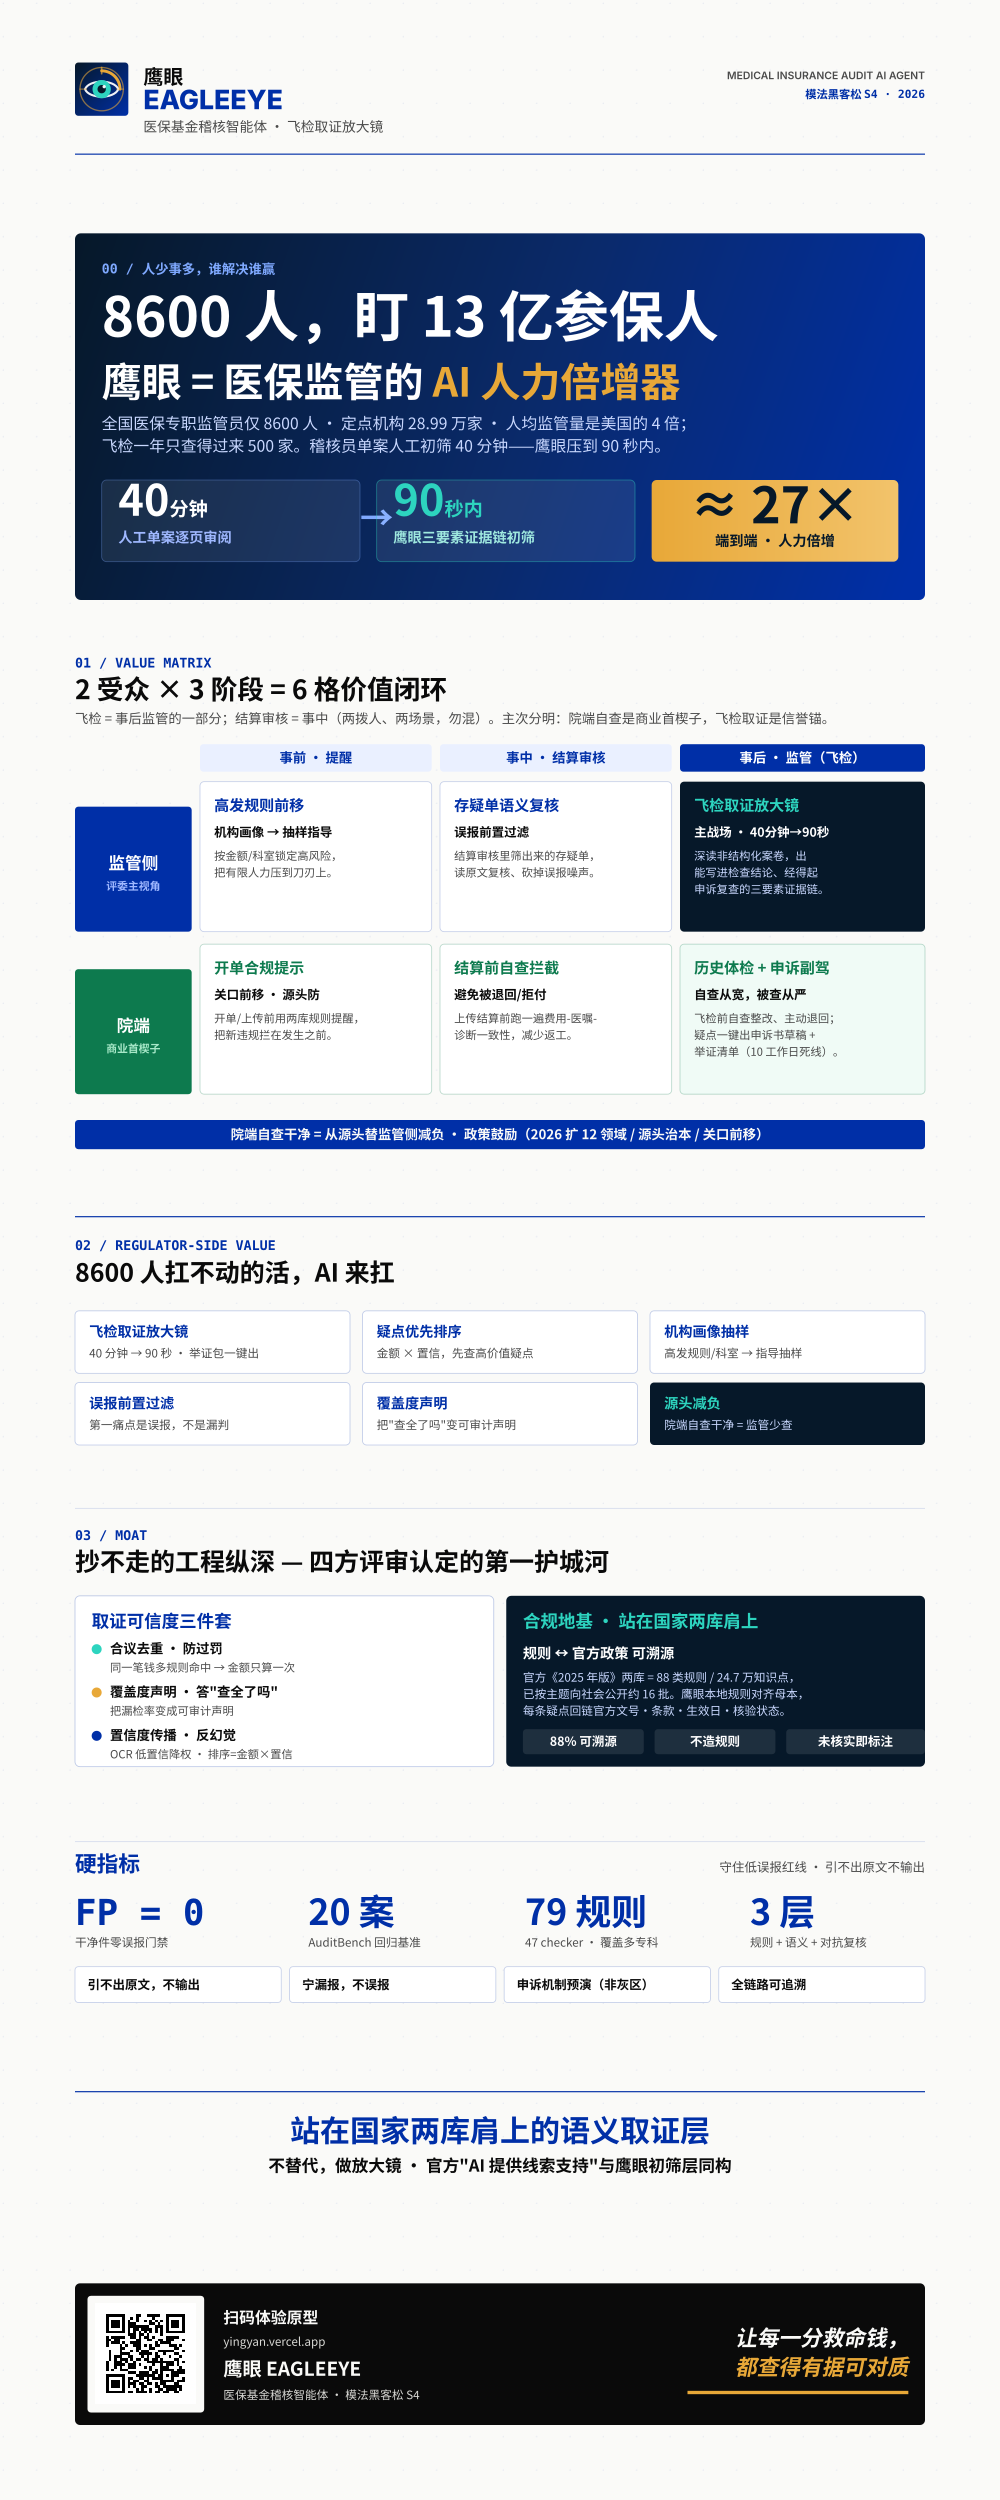
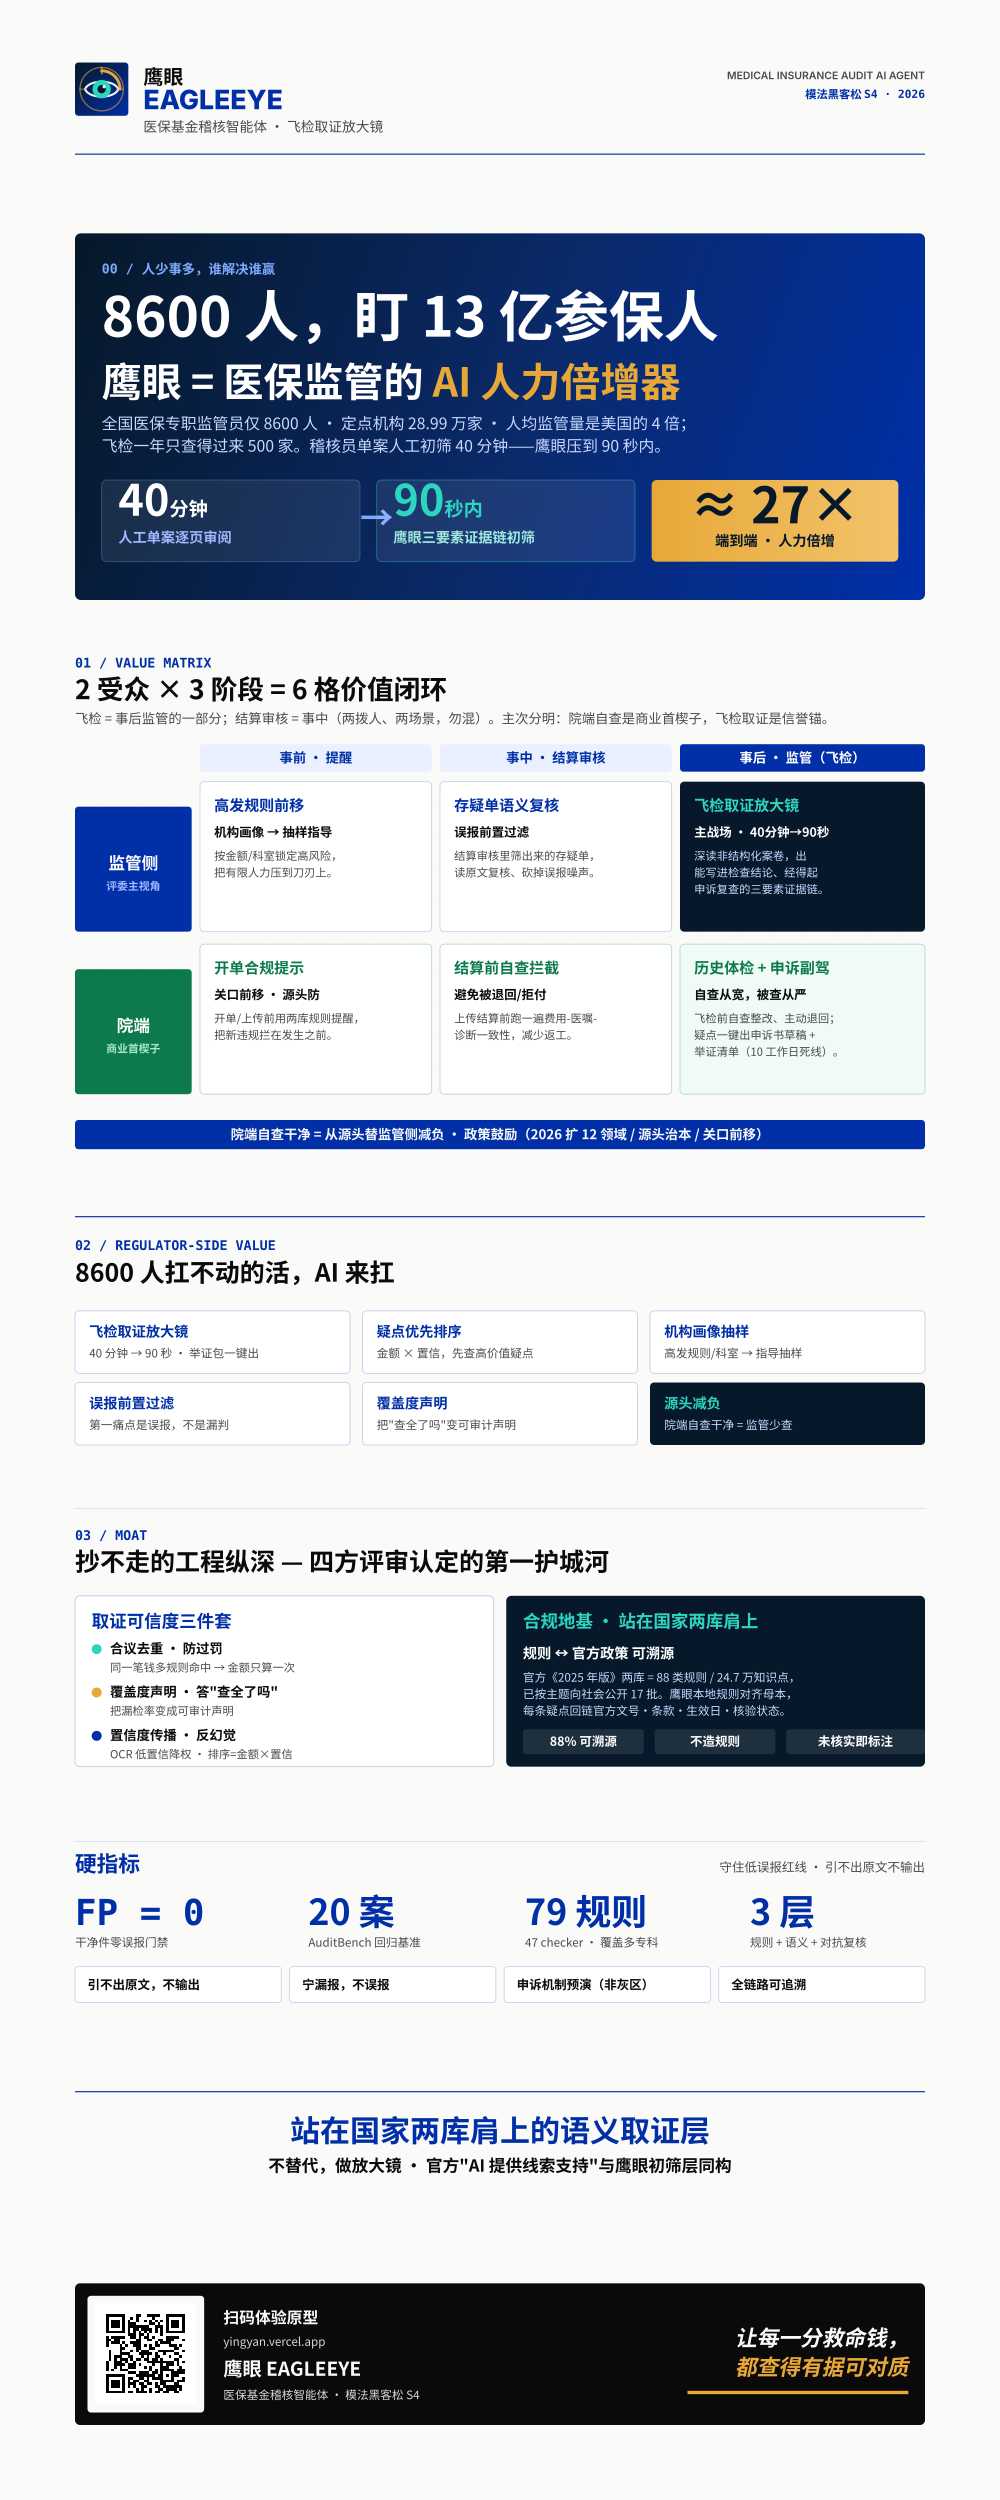
<svg xmlns="http://www.w3.org/2000/svg" width="80cm" height="200cm" viewBox="0 0 2400 6000" fill="none" role="img" aria-labelledby="poster-title poster-desc">
  <defs>
    <pattern id="dot-grid" width="80" height="80" patternUnits="userSpaceOnUse">
      <circle cx="8" cy="8" r="1.8" fill="#002FA7" opacity="0.08" />
    </pattern>
    <pattern id="fine-grid" width="120" height="120" patternUnits="userSpaceOnUse">
      <path d="M120 0H0V120" stroke="#002FA7" stroke-width="1" opacity="0.04" />
    </pattern>
    <linearGradient id="logo-bg" x1="0" y1="0" x2="128" y2="128" gradientUnits="userSpaceOnUse">
      <stop stop-color="#061829" />
      <stop offset="1" stop-color="#002FA7" />
    </linearGradient>
    <linearGradient id="hero-bg" x1="0" y1="0" x2="2040" y2="720" gradientUnits="userSpaceOnUse">
      <stop stop-color="#061829" />
      <stop offset="0.55" stop-color="#0A2A6B" />
      <stop offset="1" stop-color="#002FA7" />
    </linearGradient>
    <linearGradient id="amber-bar" x1="0" y1="0" x2="1" y2="0">
      <stop stop-color="#E8A838" />
      <stop offset="1" stop-color="#F2C36B" />
    </linearGradient>
    <style>
      .font { font-family: "PingFang SC", "Hiragino Sans GB", "Noto Sans CJK SC", "Noto Sans SC", "Microsoft YaHei", "Helvetica Neue", Arial, sans-serif; }
      .latin { font-family: Inter, "Helvetica Neue", Arial, sans-serif; }
      .mono { font-family: "SF Mono", "DM Mono", "Roboto Mono", Menlo, Consolas, monospace; }
      .ink { fill: #0A0A0A; } .muted { fill: #4A4A4A; } .blue { fill: #002FA7; } .paper { fill: #FAFAF8; }
      .rule { stroke: #002FA7; stroke-width: 3; opacity: 0.92; }
      .hair { stroke: #002FA7; stroke-width: 2; opacity: 0.16; }
      .icon { stroke: #002FA7; stroke-width: 7; stroke-linecap: round; stroke-linejoin: round; }
      .icon-thin { stroke: #002FA7; stroke-width: 5; stroke-linecap: round; stroke-linejoin: round; }
      .iconw { stroke: #FFFFFF; stroke-width: 7; stroke-linecap: round; stroke-linejoin: round; }
    </style>
  </defs>
  <rect width="2400" height="6000" fill="#FAFAF8" />
  <rect width="2400" height="6000" fill="url(#dot-grid)" />
  <g class="font" transform="translate(180 150)">
    <rect x="0" y="0" width="128" height="128" rx="8" fill="url(#logo-bg)" />
    <circle cx="64" cy="64" r="52" stroke="#E8A838" stroke-width="3.2" stroke-opacity="0.58" />
    <path d="M64 20 A44 44 0 0 1 108 64" stroke="#E8A838" stroke-width="7" stroke-linecap="round" />
    <path d="M24 64 C34 40 94 40 104 64 C94 88 34 88 24 64 Z" stroke="#FFFFFF" stroke-width="5" stroke-linejoin="round" opacity="0.94" />
    <circle cx="64" cy="64" r="22" fill="#2DD4BF" />
    <circle cx="64" cy="64" r="10" fill="#061829" />
    <circle cx="70" cy="58" r="4" fill="#FFFFFF" opacity="0.95" />
    <line x1="64" y1="12" x2="64" y2="27" stroke="#E8A838" stroke-width="4" stroke-linecap="round" opacity="0.68" />
    <line x1="12" y1="64" x2="27" y2="64" stroke="#E8A838" stroke-width="4" stroke-linecap="round" opacity="0.42" />
    <line x1="101" y1="64" x2="116" y2="64" stroke="#E8A838" stroke-width="4" stroke-linecap="round" opacity="0.42" />
    <text x="164" y="52" class="ink" font-size="48" font-weight="700">鹰眼</text>
    <text x="164" y="112" class="blue latin" font-size="64" font-weight="800">EAGLEEYE</text>
    <text x="164" y="166" class="muted" font-size="33" font-weight="500">医保基金稽核智能体 · 飞检取证放大镜</text>
    <text x="2040" y="40" class="muted latin" font-size="25" font-weight="600" text-anchor="end">MEDICAL INSURANCE AUDIT AI AGENT</text>
    <text x="2040" y="86" class="blue mono" font-size="27" font-weight="700" text-anchor="end">模法黑客松 S4 · 2026</text>
    <line x1="0" y1="220" x2="2040" y2="220" class="rule" />
  </g>
  <g class="font" transform="translate(180 560)">
    <rect x="0" y="0" width="2040" height="880" rx="14" fill="url(#hero-bg)" />
    <text x="64" y="96" class="mono" fill="#7FA9FF" font-size="32" font-weight="700">00 / 人少事多，谁解决谁赢</text>
    <text x="64" y="248" fill="#FFFFFF" font-size="132" font-weight="800">8600 人，盯 13 亿参保人</text>
    <text x="64" y="392" fill="#FFFFFF" font-size="96" font-weight="800">鹰眼 = 医保监管的 <tspan fill="#E8A838">AI 人力倍增器</tspan>
    </text>
    <text x="64" y="470" fill="#C9D8FF" font-size="38" font-weight="500">全国医保专职监管员仅 8600 人 · 定点机构 28.99 万家 · 人均监管量是美国的 4 倍；</text>
    <text x="64" y="524" fill="#C9D8FF" font-size="38" font-weight="500">飞检一年只查得过来 500 家。稽核员单案人工初筛 40 分钟——鹰眼压到 90 秒内。</text>
    <g transform="translate(64 592)">
      <rect x="0" y="0" width="620" height="196" rx="12" fill="#FFFFFF" fill-opacity="0.08" stroke="#7FA9FF" stroke-opacity="0.35" stroke-width="2" />
      <text x="40" y="86" fill="#FFFFFF" font-size="104" font-weight="800">40<tspan font-size="46">分钟</tspan>
      </text>
      <text x="40" y="150" fill="#9FB8FF" font-size="34" font-weight="600">人工单案逐页审阅</text>
      <text x="700" y="120" fill="#7FA9FF" font-size="80" font-weight="800" text-anchor="middle" transform="translate(-40 0)">→</text>
    </g>
    <g transform="translate(724 592)">
      <rect x="0" y="0" width="620" height="196" rx="12" fill="#FFFFFF" fill-opacity="0.08" stroke="#2DD4BF" stroke-opacity="0.45" stroke-width="2" />
      <text x="40" y="86" fill="#2DD4BF" font-size="104" font-weight="800">90<tspan font-size="46">秒内</tspan>
      </text>
      <text x="40" y="150" fill="#9FE9DF" font-size="34" font-weight="600">鹰眼三要素证据链初筛</text>
    </g>
    <g transform="translate(1384 592)">
      <rect x="0" y="0" width="592" height="196" rx="12" fill="url(#amber-bar)" />
      <text x="296" y="104" fill="#061829" font-size="120" font-weight="800" text-anchor="middle">≈ 27×</text>
      <text x="296" y="158" fill="#061829" font-size="34" font-weight="700" text-anchor="middle">端到端 · 人力倍增</text>
    </g>
  </g>
  <g class="font" transform="translate(180 1560)">
    <text x="0" y="42" class="blue mono" font-size="32" font-weight="700">01 / VALUE MATRIX</text>
    <text x="0" y="118" class="ink" font-size="64" font-weight="800">2 受众 × 3 阶段 = 6 格价值闭环</text>
    <text x="0" y="176" class="muted" font-size="32" font-weight="500">飞检 = 事后监管的一部分；结算审核 = 事中（两拨人、两场景，勿混）。主次分明：院端自查是商业首楔子，飞检取证是信誉锚。</text>
    <g transform="translate(0 226)">
      <g transform="translate(300 0)">
        <rect x="0" y="0" width="556" height="66" rx="8" fill="#EAF0FF" />
        <text x="278" y="44" class="blue" font-size="32" font-weight="800" text-anchor="middle">事前 · 提醒</text>
      </g>
      <g transform="translate(876 0)">
        <rect x="0" y="0" width="556" height="66" rx="8" fill="#EAF0FF" />
        <text x="278" y="44" class="blue" font-size="32" font-weight="800" text-anchor="middle">事中 · 结算审核</text>
      </g>
      <g transform="translate(1452 0)">
        <rect x="0" y="0" width="588" height="66" rx="8" fill="#002FA7" />
        <text x="294" y="44" fill="#FFFFFF" font-size="32" font-weight="800" text-anchor="middle">事后 · 监管（飞检）</text>
      </g>
    </g>
    <g transform="translate(0 316)">
      <g transform="translate(0 60)">
        <rect x="0" y="0" width="280" height="300" rx="8" fill="#002FA7" />
        <text x="140" y="150" fill="#FFFFFF" font-size="40" font-weight="800" text-anchor="middle">监管侧</text>
        <text x="140" y="200" fill="#9FB8FF" font-size="26" font-weight="600" text-anchor="middle">评委主视角</text>
      </g>
      <g transform="translate(300 0)">
        <rect x="0" y="0" width="556" height="360" rx="10" fill="#FFFFFF" stroke="#002FA7" stroke-opacity="0.22" stroke-width="2" />
        <text x="34" y="70" class="blue" font-size="36" font-weight="800">高发规则前移</text>
        <text x="34" y="132" class="ink" font-size="30" font-weight="600">机构画像 → 抽样指导</text>
        <text x="34" y="188" class="muted" font-size="27" font-weight="500">按金额/科室锁定高风险，</text>
        <text x="34" y="228" class="muted" font-size="27" font-weight="500">把有限人力压到刀刃上。</text>
      </g>
      <g transform="translate(876 0)">
        <rect x="0" y="0" width="556" height="360" rx="10" fill="#FFFFFF" stroke="#002FA7" stroke-opacity="0.22" stroke-width="2" />
        <text x="34" y="70" class="blue" font-size="36" font-weight="800">存疑单语义复核</text>
        <text x="34" y="132" class="ink" font-size="30" font-weight="600">误报前置过滤</text>
        <text x="34" y="188" class="muted" font-size="27" font-weight="500">结算审核里筛出来的存疑单，</text>
        <text x="34" y="228" class="muted" font-size="27" font-weight="500">读原文复核、砍掉误报噪声。</text>
      </g>
      <g transform="translate(1452 0)">
        <rect x="0" y="0" width="588" height="360" rx="10" fill="#061829" />
        <text x="34" y="70" fill="#2DD4BF" font-size="36" font-weight="800">飞检取证放大镜</text>
        <text x="34" y="132" fill="#FFFFFF" font-size="30" font-weight="700">主战场 · 40分钟→90秒</text>
        <text x="34" y="188" fill="#C9D8FF" font-size="27" font-weight="500">深读非结构化案卷，出</text>
        <text x="34" y="228" fill="#C9D8FF" font-size="27" font-weight="500">能写进检查结论、经得起</text>
        <text x="34" y="268" fill="#C9D8FF" font-size="27" font-weight="500">申诉复查的三要素证据链。</text>
      </g>
    </g>
    <g transform="translate(0 706)">
      <g transform="translate(0 60)">
        <rect x="0" y="0" width="280" height="300" rx="8" fill="#0D7A4E" />
        <text x="140" y="150" fill="#FFFFFF" font-size="40" font-weight="800" text-anchor="middle">院端</text>
        <text x="140" y="200" fill="#A7E8C8" font-size="26" font-weight="600" text-anchor="middle">商业首楔子</text>
      </g>
      <g transform="translate(300 0)">
        <rect x="0" y="0" width="556" height="360" rx="10" fill="#FFFFFF" stroke="#0D7A4E" stroke-opacity="0.28" stroke-width="2" />
        <text x="34" y="70" fill="#0D7A4E" font-size="36" font-weight="800">开单合规提示</text>
        <text x="34" y="132" class="ink" font-size="30" font-weight="600">关口前移 · 源头防</text>
        <text x="34" y="188" class="muted" font-size="27" font-weight="500">开单/上传前用两库规则提醒，</text>
        <text x="34" y="228" class="muted" font-size="27" font-weight="500">把新违规拦在发生之前。</text>
      </g>
      <g transform="translate(876 0)">
        <rect x="0" y="0" width="556" height="360" rx="10" fill="#FFFFFF" stroke="#0D7A4E" stroke-opacity="0.28" stroke-width="2" />
        <text x="34" y="70" fill="#0D7A4E" font-size="36" font-weight="800">结算前自查拦截</text>
        <text x="34" y="132" class="ink" font-size="30" font-weight="600">避免被退回/拒付</text>
        <text x="34" y="188" class="muted" font-size="27" font-weight="500">上传结算前跑一遍费用-医嘱-</text>
        <text x="34" y="228" class="muted" font-size="27" font-weight="500">诊断一致性，减少返工。</text>
      </g>
      <g transform="translate(1452 0)">
        <rect x="0" y="0" width="588" height="360" rx="10" fill="#F0FBF6" stroke="#0D7A4E" stroke-opacity="0.28" stroke-width="2" />
        <text x="34" y="70" fill="#0D7A4E" font-size="36" font-weight="800">历史体检 + 申诉副驾</text>
        <text x="34" y="132" class="ink" font-size="30" font-weight="700">自查从宽，被查从严</text>
        <text x="34" y="188" class="muted" font-size="27" font-weight="500">飞检前自查整改、主动退回；</text>
        <text x="34" y="228" class="muted" font-size="27" font-weight="500">疑点一键出申诉书草稿 +</text>
        <text x="34" y="268" class="muted" font-size="27" font-weight="500">举证清单（10 工作日死线）。</text>
      </g>
    </g>
    <g transform="translate(0 1128)">
      <rect x="0" y="0" width="2040" height="70" rx="8" fill="#002FA7" />
      <text x="1020" y="46" fill="#FAFAF8" font-size="32" font-weight="700" text-anchor="middle">院端自查干净 = 从源头替监管侧减负 · 政策鼓励（2026 扩 12 领域 / 源头治本 / 关口前移）</text>
    </g>
  </g>
  <g class="font" transform="translate(180 2920)">
    <line x1="0" y1="0" x2="2040" y2="0" class="rule" />
    <text x="0" y="80" class="blue mono" font-size="32" font-weight="700">02 / REGULATOR-SIDE VALUE</text>
    <text x="0" y="156" class="ink" font-size="60" font-weight="800">8600 人扛不动的活，AI 来扛</text>
    <g transform="translate(0 226)">
      <g transform="translate(0 0)">
        <rect x="0" y="0" width="660" height="150" rx="10" fill="#FFFFFF" stroke="#002FA7" stroke-opacity="0.24" stroke-width="2" />
        <text x="34" y="62" class="blue" font-size="34" font-weight="800">飞检取证放大镜</text>
        <text x="34" y="112" class="muted" font-size="28" font-weight="500">40 分钟 → 90 秒 · 举证包一键出</text>
      </g>
      <g transform="translate(690 0)">
        <rect x="0" y="0" width="660" height="150" rx="10" fill="#FFFFFF" stroke="#002FA7" stroke-opacity="0.24" stroke-width="2" />
        <text x="34" y="62" class="blue" font-size="34" font-weight="800">疑点优先排序</text>
        <text x="34" y="112" class="muted" font-size="28" font-weight="500">金额 × 置信，先查高价值疑点</text>
      </g>
      <g transform="translate(1380 0)">
        <rect x="0" y="0" width="660" height="150" rx="10" fill="#FFFFFF" stroke="#002FA7" stroke-opacity="0.24" stroke-width="2" />
        <text x="34" y="62" class="blue" font-size="34" font-weight="800">机构画像抽样</text>
        <text x="34" y="112" class="muted" font-size="28" font-weight="500">高发规则/科室 → 指导抽样</text>
      </g>
      <g transform="translate(0 172)">
        <rect x="0" y="0" width="660" height="150" rx="10" fill="#FFFFFF" stroke="#002FA7" stroke-opacity="0.24" stroke-width="2" />
        <text x="34" y="62" class="blue" font-size="34" font-weight="800">误报前置过滤</text>
        <text x="34" y="112" class="muted" font-size="28" font-weight="500">第一痛点是误报，不是漏判</text>
      </g>
      <g transform="translate(690 172)">
        <rect x="0" y="0" width="660" height="150" rx="10" fill="#FFFFFF" stroke="#002FA7" stroke-opacity="0.24" stroke-width="2" />
        <text x="34" y="62" class="blue" font-size="34" font-weight="800">覆盖度声明</text>
        <text x="34" y="112" class="muted" font-size="28" font-weight="500">把"查全了吗"变可审计声明</text>
      </g>
      <g transform="translate(1380 172)">
        <rect x="0" y="0" width="660" height="150" rx="10" fill="#061829" />
        <text x="34" y="62" fill="#2DD4BF" font-size="34" font-weight="800">源头减负</text>
        <text x="34" y="112" fill="#C9D8FF" font-size="28" font-weight="500">院端自查干净 = 监管少查</text>
      </g>
    </g>
  </g>
  <g class="font" transform="translate(180 3620)">
    <line x1="0" y1="0" x2="2040" y2="0" class="hair" />
    <text x="0" y="76" class="blue mono" font-size="32" font-weight="700">03 / MOAT</text>
    <text x="0" y="150" class="ink" font-size="60" font-weight="800">抄不走的工程纵深 — 四方评审认定的第一护城河</text>
    <g transform="translate(0 210)">
      <rect x="0" y="0" width="1005" height="410" rx="12" fill="#FFFFFF" stroke="#002FA7" stroke-opacity="0.26" stroke-width="2" />
      <text x="40" y="76" class="blue" font-size="42" font-weight="800">取证可信度三件套</text>
      <g transform="translate(40 116)">
        <circle cx="12" cy="12" r="12" fill="#2DD4BF" />
        <text x="44" y="22" class="ink" font-size="32" font-weight="700">合议去重 · 防过罚</text>
        <text x="44" y="66" class="muted" font-size="27">同一笔钱多规则命中 → 金额只算一次</text>
      </g>
      <g transform="translate(40 220)">
        <circle cx="12" cy="12" r="12" fill="#E8A838" />
        <text x="44" y="22" class="ink" font-size="32" font-weight="700">覆盖度声明 · 答"查全了吗"</text>
        <text x="44" y="66" class="muted" font-size="27">把漏检率变成可审计声明</text>
      </g>
      <g transform="translate(40 324)">
        <circle cx="12" cy="12" r="12" fill="#002FA7" />
        <text x="44" y="22" class="ink" font-size="32" font-weight="700">置信度传播 · 反幻觉</text>
        <text x="44" y="66" class="muted" font-size="27">OCR 低置信降权 · 排序=金额×置信</text>
      </g>
    </g>
    <g transform="translate(1035 210)">
      <rect x="0" y="0" width="1005" height="410" rx="12" fill="#061829" />
      <text x="40" y="76" fill="#2DD4BF" font-size="42" font-weight="800">合规地基 · 站在国家两库肩上</text>
      <text x="40" y="150" fill="#FFFFFF" font-size="34" font-weight="700">规则 ↔ 官方政策 可溯源</text>
      <text x="40" y="206" fill="#C9D8FF" font-size="28" font-weight="500">官方《2025 年版》两库 = 88 类规则 / 24.7 万知识点，</text>
-       <text x="40" y="246" fill="#C9D8FF" font-size="28" font-weight="500">已按主题向社会公开约 16 批。鹰眼本地规则对齐母本，</text>
+       <text x="40" y="246" fill="#C9D8FF" font-size="28" font-weight="500">已按主题向社会公开 17 批。鹰眼本地规则对齐母本，</text>
      <text x="40" y="286" fill="#C9D8FF" font-size="28" font-weight="500">每条疑点回链官方文号·条款·生效日·核验状态。</text>
      <g transform="translate(40 320)">
        <rect x="0" y="0" width="290" height="60" rx="8" fill="#FFFFFF" fill-opacity="0.1" />
        <text x="145" y="40" fill="#FFFFFF" font-size="30" font-weight="800" text-anchor="middle">88% 可溯源</text>
        <rect x="316" y="0" width="290" height="60" rx="8" fill="#FFFFFF" fill-opacity="0.1" />
        <text x="461" y="40" fill="#FFFFFF" font-size="30" font-weight="800" text-anchor="middle">不造规则</text>
        <rect x="632" y="0" width="333" height="60" rx="8" fill="#FFFFFF" fill-opacity="0.1" />
        <text x="798" y="40" fill="#FFFFFF" font-size="30" font-weight="800" text-anchor="middle">未核实即标注</text>
      </g>
    </g>
  </g>
  <g class="font" transform="translate(180 4420)">
    <line x1="0" y1="0" x2="2040" y2="0" class="hair" />
    <text x="0" y="72" class="blue" font-size="52" font-weight="800">硬指标</text>
    <text x="2040" y="72" class="muted" font-size="30" font-weight="500" text-anchor="end">守住低误报红线 · 引不出原文不输出</text>
    <g transform="translate(0 120)">
      <g transform="translate(0 0)">
        <text x="0" y="80" class="blue mono" font-size="86" font-weight="800">FP = 0</text>
        <text x="0" y="132" class="muted" font-size="28">干净件零误报门禁</text>
      </g>
      <g transform="translate(560 0)">
        <text x="0" y="80" class="blue" font-size="86" font-weight="800">20 案</text>
        <text x="0" y="132" class="muted" font-size="28">AuditBench 回归基准</text>
      </g>
      <g transform="translate(1080 0)">
        <text x="0" y="80" class="blue" font-size="86" font-weight="800">79 规则</text>
        <text x="0" y="132" class="muted" font-size="28">47 checker · 覆盖多专科</text>
      </g>
      <g transform="translate(1620 0)">
        <text x="0" y="80" class="blue" font-size="86" font-weight="800">3 层</text>
        <text x="0" y="132" class="muted" font-size="28">规则 + 语义 + 对抗复核</text>
      </g>
    </g>
    <g transform="translate(0 300)">
      <g transform="translate(0 0)">
        <rect x="0" y="0" width="495" height="86" rx="8" fill="#FFFFFF" stroke="#002FA7" stroke-opacity="0.22" stroke-width="2" />
        <text x="30" y="54" class="ink" font-size="30" font-weight="700">引不出原文，不输出</text>
      </g>
      <g transform="translate(515 0)">
        <rect x="0" y="0" width="495" height="86" rx="8" fill="#FFFFFF" stroke="#002FA7" stroke-opacity="0.22" stroke-width="2" />
        <text x="30" y="54" class="ink" font-size="30" font-weight="700">宁漏报，不误报</text>
      </g>
      <g transform="translate(1030 0)">
        <rect x="0" y="0" width="495" height="86" rx="8" fill="#FFFFFF" stroke="#002FA7" stroke-opacity="0.22" stroke-width="2" />
        <text x="30" y="54" class="ink" font-size="30" font-weight="700">申诉机制预演（非灰区）</text>
      </g>
      <g transform="translate(1545 0)">
        <rect x="0" y="0" width="495" height="86" rx="8" fill="#FFFFFF" stroke="#002FA7" stroke-opacity="0.22" stroke-width="2" />
        <text x="30" y="54" class="ink" font-size="30" font-weight="700">全链路可追溯</text>
      </g>
    </g>
  </g>
  <g class="font" transform="translate(180 5020)">
    <line x1="0" y1="0" x2="2040" y2="0" class="rule" />
    <text x="1020" y="120" class="blue" font-size="72" font-weight="800" text-anchor="middle">站在国家两库肩上的语义取证层</text>
    <text x="1020" y="192" class="ink" font-size="40" font-weight="600" text-anchor="middle">不替代，做放大镜 · 官方"AI 提供线索支持"与鹰眼初筛层同构</text>
  </g>
  <g class="font" transform="translate(180 5480)">
    <rect x="0" y="0" width="2040" height="340" rx="12" fill="#0A0A0A" />
    <rect x="30" y="30" width="280" height="280" rx="8" fill="#FAFAF8" />
    <g transform="translate(48 48) scale(6.54)" shape-rendering="crispEdges">
      <path fill="#ffffff" d="M0 0h37v37H0z" />
      <path stroke="#000000" d="M4 4.5h7m4 0h2m2 0h5m2 0h7M4 5.5h1m5 0h1m2 0h1m1 0h1m5 0h1m4 0h1m5 0h1M4 6.5h1m1 0h3m1 0h1m1 0h1m2 0h1m2 0h1m1 0h1m1 0h1m1 0h1m1 0h1m1 0h3m1 0h1M4 7.5h1m1 0h3m1 0h1m1 0h3m5 0h2m1 0h1m2 0h1m1 0h3m1 0h1M4 8.5h1m1 0h3m1 0h1m1 0h8m2 0h3m1 0h1m1 0h3m1 0h1M4 9.5h1m5 0h1m1 0h1m1 0h2m1 0h4m1 0h1m1 0h1m1 0h1m5 0h1M4 10.5h7m1 0h1m1 0h1m1 0h1m1 0h1m1 0h1m1 0h1m1 0h1m1 0h7M12 11.5h3m1 0h2m1 0h1m4 0h1M4 12.5h1m1 0h5m2 0h2m1 0h1m1 0h2m1 0h1m4 0h5M4 13.5h2m1 0h2m6 0h2m2 0h2m2 0h2m1 0h3m3 0h1M4 14.5h1m1 0h3m1 0h1m2 0h4m5 0h1m1 0h4M4 15.5h1m4 0h1m1 0h1m2 0h3m1 0h1m1 0h1m1 0h2m3 0h3m1 0h1M9 16.5h2m4 0h2m3 0h2m7 0h2M5 17.5h1m3 0h1m3 0h1m1 0h1m1 0h3m3 0h6m3 0h1M5 18.5h1m3 0h4m3 0h5m1 0h1m2 0h1m3 0h2M5 19.5h1m1 0h3m2 0h2m3 0h1m1 0h1m2 0h2m3 0h1m3 0h1M5 20.5h1m1 0h1m1 0h3m1 0h1m1 0h2m1 0h2m1 0h2m1 0h1m4 0h2M4 21.5h1m2 0h3m1 0h1m2 0h1m4 0h10m1 0h1m1 0h1M4 22.5h1m2 0h4m1 0h3m1 0h1m4 0h1m2 0h1m1 0h3m1 0h1M4 23.5h1m2 0h1m1 0h1m2 0h3m3 0h1m1 0h1m3 0h3m4 0h1M4 24.5h1m1 0h1m2 0h3m8 0h1m1 0h1m1 0h5m1 0h3M12 25.5h3m1 0h4m1 0h2m1 0h1m3 0h5M4 26.5h7m4 0h7m1 0h2m1 0h1m1 0h3M4 27.5h1m5 0h1m1 0h2m2 0h2m1 0h1m1 0h4m3 0h1m3 0h1M4 28.5h1m1 0h3m1 0h1m1 0h1m1 0h2m2 0h2m4 0h5m1 0h3M4 29.5h1m1 0h3m1 0h1m1 0h3m1 0h2m1 0h2m1 0h1m1 0h2m3 0h2M4 30.5h1m1 0h3m1 0h1m1 0h1m1 0h1m2 0h2m3 0h2m1 0h7M4 31.5h1m5 0h1m4 0h1m1 0h1m2 0h1m2 0h2m1 0h4m1 0h1M4 32.5h7m1 0h2m1 0h4m1 0h1m1 0h2m1 0h2m2 0h2" />
    </g>
    <text x="356" y="96" fill="#FAFAF8" font-size="38" font-weight="700">扫码体验原型</text>
    <text x="356" y="150" fill="#D8D8D4" font-size="28" font-weight="500">yingyan.vercel.app</text>
    <text x="356" y="222" fill="#FAFAF8" font-size="46" font-weight="800">鹰眼 EAGLEEYE</text>
    <text x="356" y="278" fill="#D8D8D4" font-size="28" font-weight="500">医保基金稽核智能体 · 模法黑客松 S4</text>
    <text x="2000" y="150" fill="#FAFAF8" font-size="52" font-weight="700" text-anchor="end" font-style="italic">让每一分救命钱，</text>
    <text x="2000" y="220" fill="#E8A838" font-size="52" font-weight="800" text-anchor="end" font-style="italic">都查得有据可对质</text>
    <line x1="1470" y1="262" x2="2000" y2="262" stroke="#E8A838" stroke-width="8" />
  </g>
</svg>
